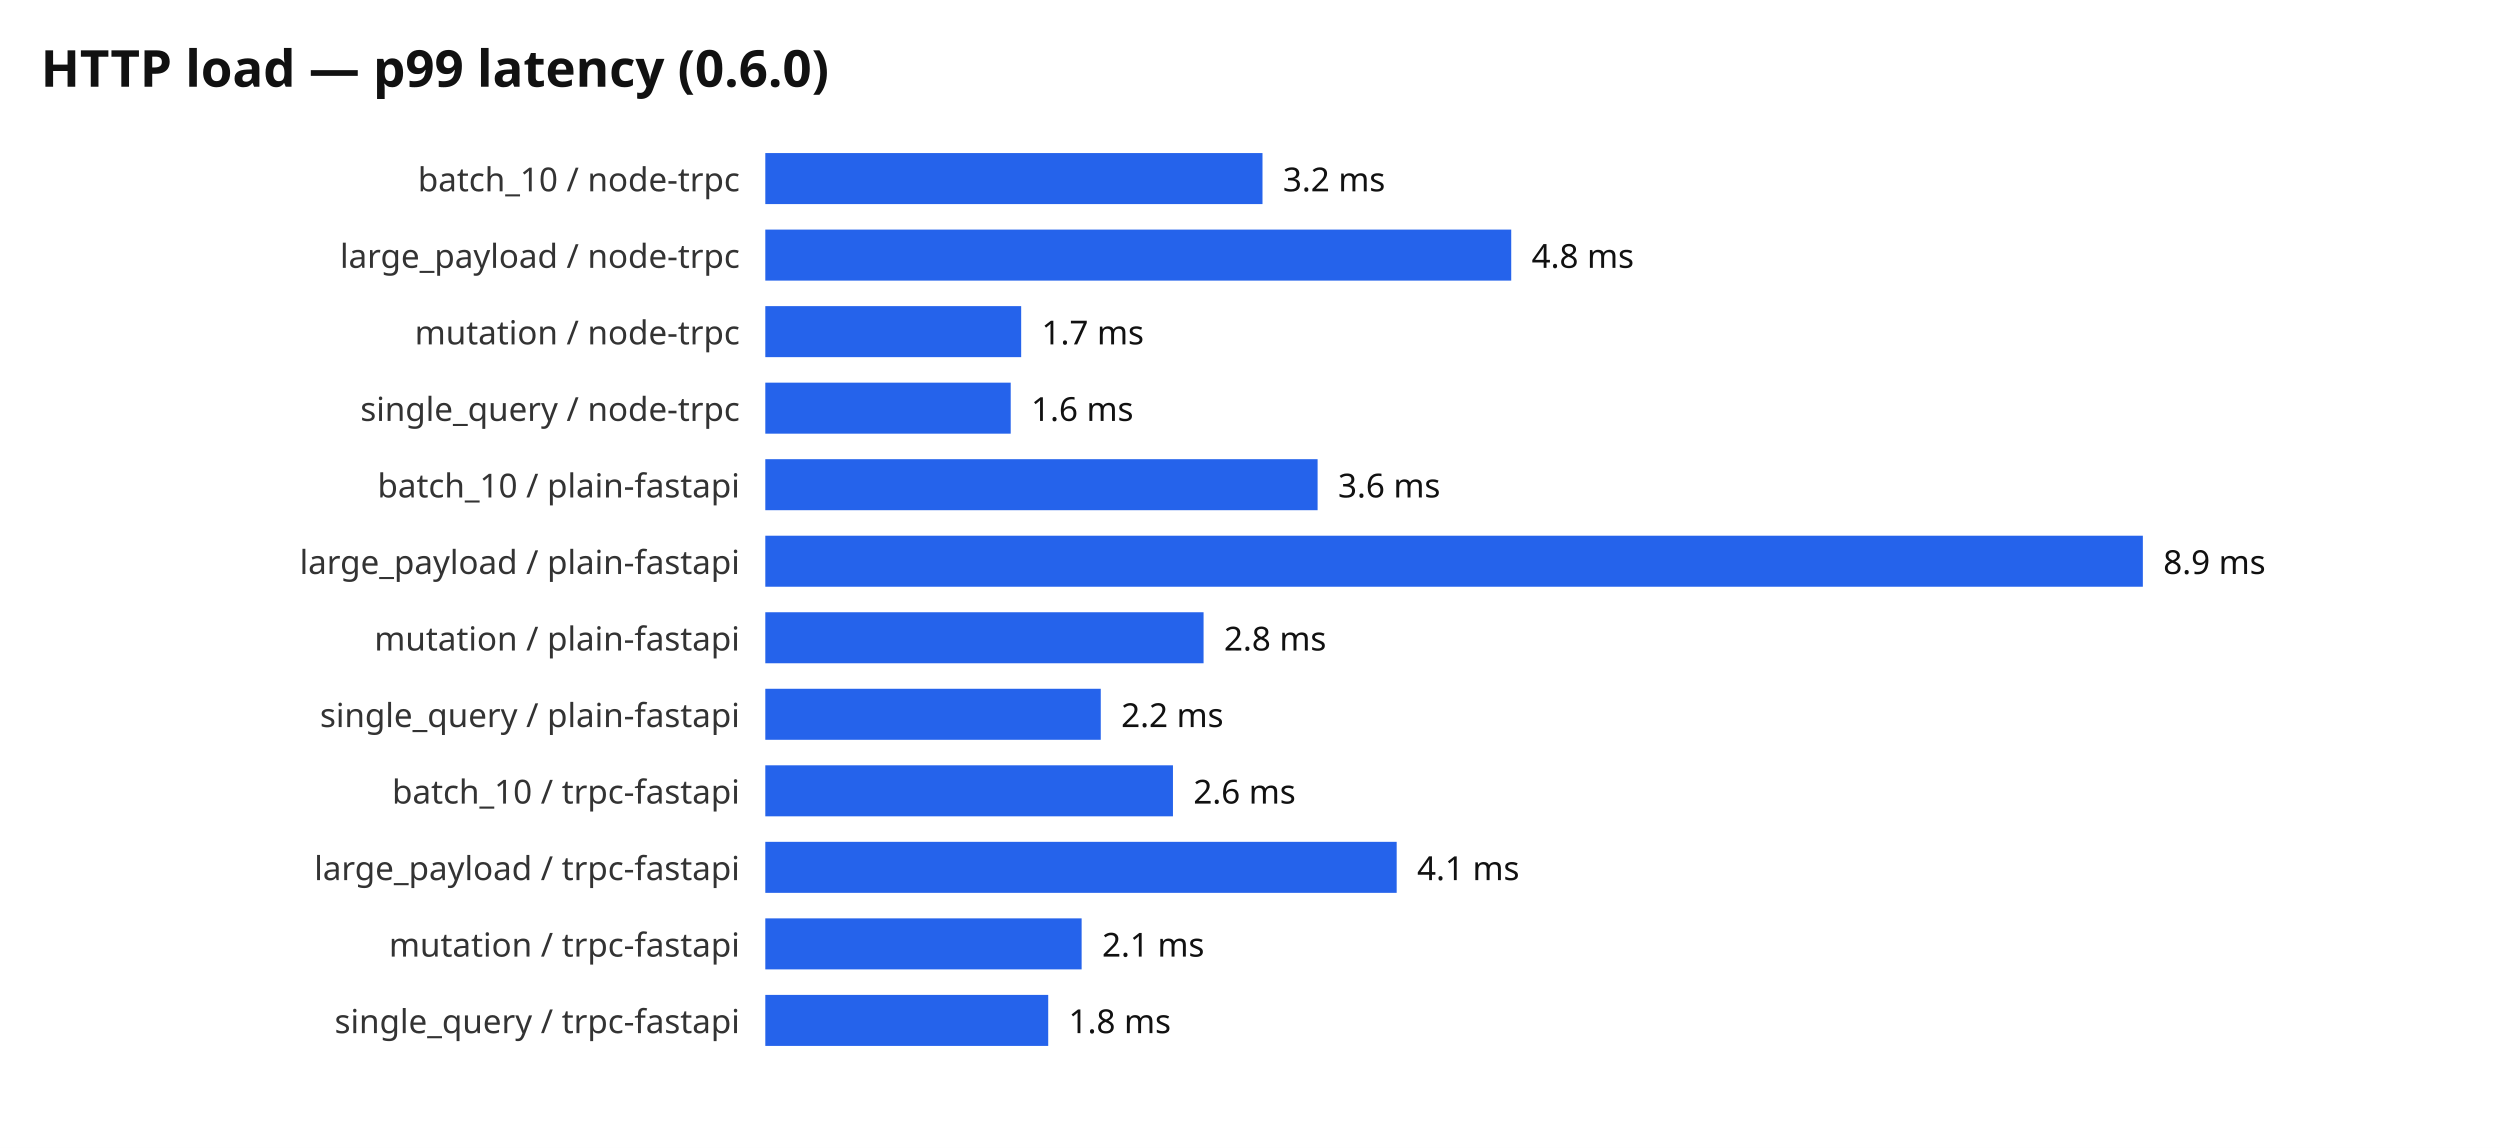
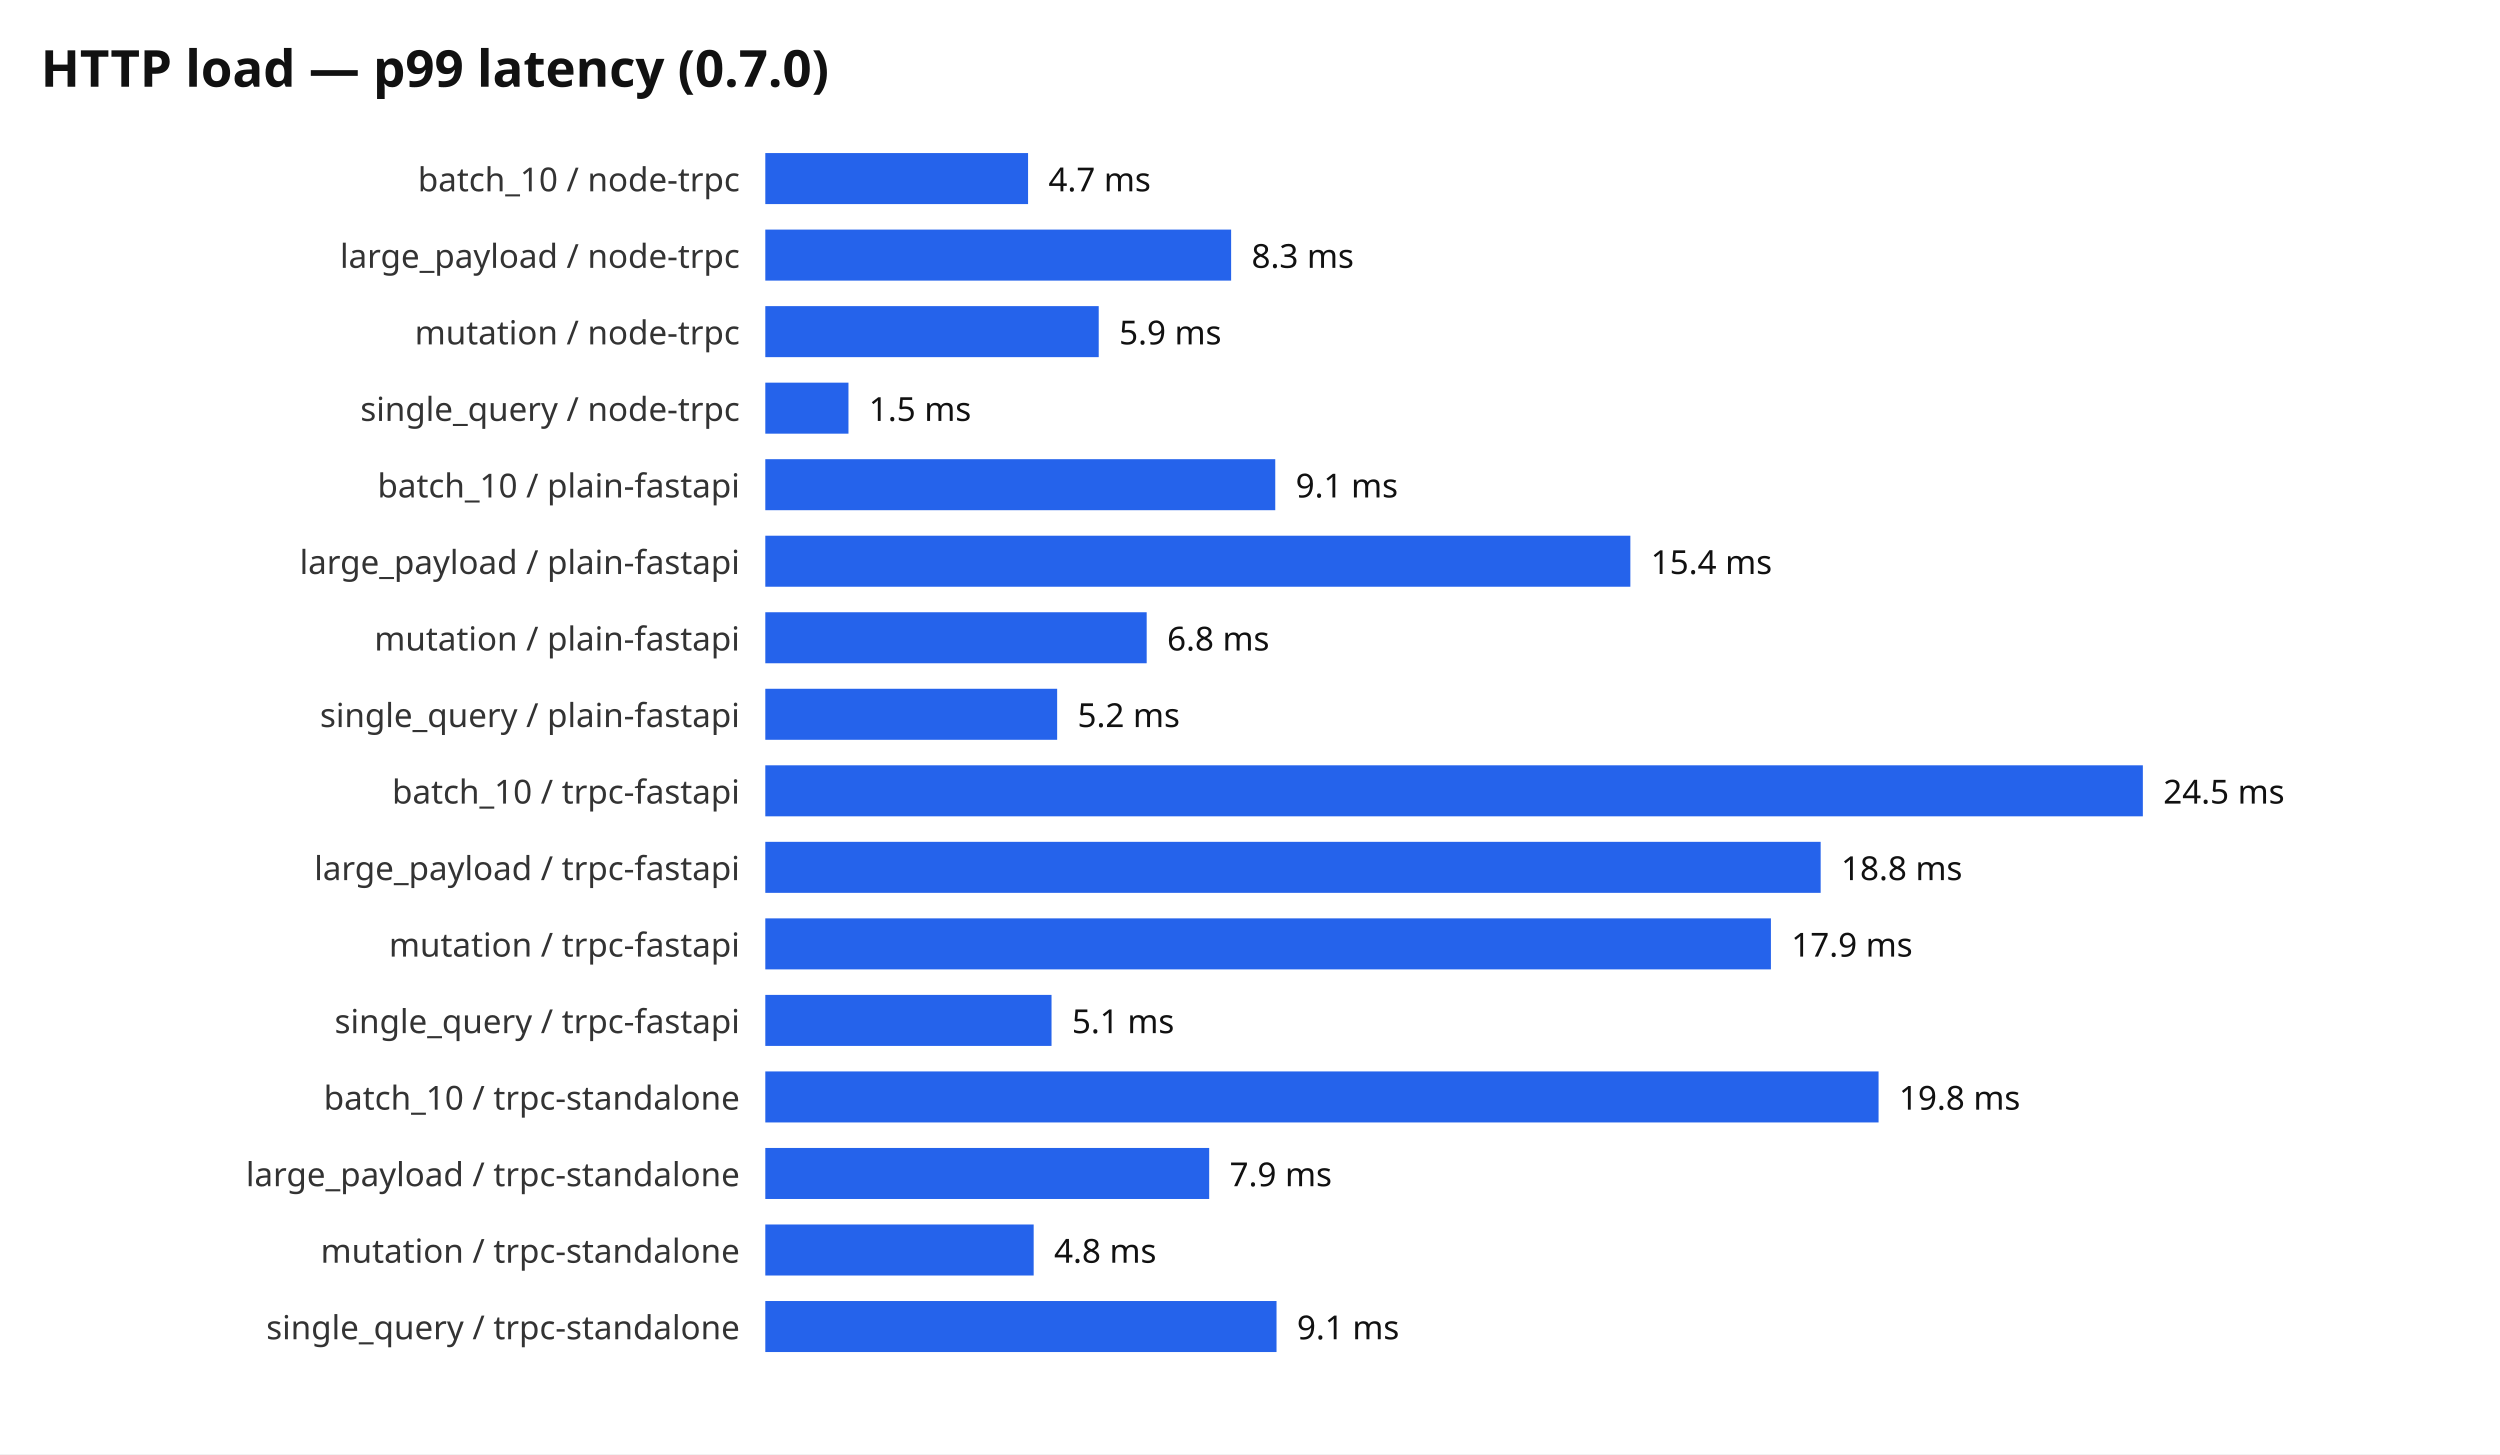
- <svg xmlns="http://www.w3.org/2000/svg" width="980" height="450" viewBox="0 0 980 450" font-family="sans-serif">
-   <rect width="980" height="450" fill="#ffffff" />
-   <text x="16" y="34" font-size="20" font-weight="bold" fill="#111">HTTP load — p99 latency (0.6.0)</text>
+ <svg xmlns="http://www.w3.org/2000/svg" width="980" height="570" viewBox="0 0 980 570" font-family="sans-serif">
+   <rect width="980" height="570" fill="#ffffff" />
+   <text x="16" y="34" font-size="20" font-weight="bold" fill="#111">HTTP load — p99 latency (0.7.0)</text>
  <text x="290" y="75" font-size="13" text-anchor="end" fill="#333">batch_10 / node-trpc</text>
-   <rect x="300" y="60" width="194.9" height="20" fill="#2563eb" />
-   <text x="502.9" y="75" font-size="13" fill="#111">3.2 ms</text>
+   <rect x="300" y="60" width="103.0" height="20" fill="#2563eb" />
+   <text x="411.0" y="75" font-size="13" fill="#111">4.7 ms</text>
  <text x="290" y="105" font-size="13" text-anchor="end" fill="#333">large_payload / node-trpc</text>
-   <rect x="300" y="90" width="292.4" height="20" fill="#2563eb" />
-   <text x="600.4" y="105" font-size="13" fill="#111">4.8 ms</text>
+   <rect x="300" y="90" width="182.6" height="20" fill="#2563eb" />
+   <text x="490.6" y="105" font-size="13" fill="#111">8.3 ms</text>
  <text x="290" y="135" font-size="13" text-anchor="end" fill="#333">mutation / node-trpc</text>
-   <rect x="300" y="120" width="100.3" height="20" fill="#2563eb" />
-   <text x="408.3" y="135" font-size="13" fill="#111">1.7 ms</text>
+   <rect x="300" y="120" width="130.7" height="20" fill="#2563eb" />
+   <text x="438.7" y="135" font-size="13" fill="#111">5.9 ms</text>
  <text x="290" y="165" font-size="13" text-anchor="end" fill="#333">single_query / node-trpc</text>
-   <rect x="300" y="150" width="96.2" height="20" fill="#2563eb" />
-   <text x="404.2" y="165" font-size="13" fill="#111">1.6 ms</text>
+   <rect x="300" y="150" width="32.6" height="20" fill="#2563eb" />
+   <text x="340.6" y="165" font-size="13" fill="#111">1.5 ms</text>
  <text x="290" y="195" font-size="13" text-anchor="end" fill="#333">batch_10 / plain-fastapi</text>
-   <rect x="300" y="180" width="216.5" height="20" fill="#2563eb" />
-   <text x="524.5" y="195" font-size="13" fill="#111">3.6 ms</text>
+   <rect x="300" y="180" width="199.9" height="20" fill="#2563eb" />
+   <text x="507.9" y="195" font-size="13" fill="#111">9.1 ms</text>
  <text x="290" y="225" font-size="13" text-anchor="end" fill="#333">large_payload / plain-fastapi</text>
-   <rect x="300" y="210" width="540.0" height="20" fill="#2563eb" />
-   <text x="848.0" y="225" font-size="13" fill="#111">8.9 ms</text>
+   <rect x="300" y="210" width="339.1" height="20" fill="#2563eb" />
+   <text x="647.1" y="225" font-size="13" fill="#111">15.4 ms</text>
  <text x="290" y="255" font-size="13" text-anchor="end" fill="#333">mutation / plain-fastapi</text>
-   <rect x="300" y="240" width="171.8" height="20" fill="#2563eb" />
-   <text x="479.8" y="255" font-size="13" fill="#111">2.8 ms</text>
+   <rect x="300" y="240" width="149.5" height="20" fill="#2563eb" />
+   <text x="457.5" y="255" font-size="13" fill="#111">6.8 ms</text>
  <text x="290" y="285" font-size="13" text-anchor="end" fill="#333">single_query / plain-fastapi</text>
-   <rect x="300" y="270" width="131.5" height="20" fill="#2563eb" />
-   <text x="439.5" y="285" font-size="13" fill="#111">2.2 ms</text>
+   <rect x="300" y="270" width="114.4" height="20" fill="#2563eb" />
+   <text x="422.4" y="285" font-size="13" fill="#111">5.2 ms</text>
  <text x="290" y="315" font-size="13" text-anchor="end" fill="#333">batch_10 / trpc-fastapi</text>
-   <rect x="300" y="300" width="159.8" height="20" fill="#2563eb" />
-   <text x="467.8" y="315" font-size="13" fill="#111">2.6 ms</text>
+   <rect x="300" y="300" width="540.0" height="20" fill="#2563eb" />
+   <text x="848.0" y="315" font-size="13" fill="#111">24.5 ms</text>
  <text x="290" y="345" font-size="13" text-anchor="end" fill="#333">large_payload / trpc-fastapi</text>
-   <rect x="300" y="330" width="247.5" height="20" fill="#2563eb" />
-   <text x="555.5" y="345" font-size="13" fill="#111">4.1 ms</text>
+   <rect x="300" y="330" width="413.7" height="20" fill="#2563eb" />
+   <text x="721.7" y="345" font-size="13" fill="#111">18.8 ms</text>
  <text x="290" y="375" font-size="13" text-anchor="end" fill="#333">mutation / trpc-fastapi</text>
-   <rect x="300" y="360" width="124.0" height="20" fill="#2563eb" />
-   <text x="432.0" y="375" font-size="13" fill="#111">2.1 ms</text>
+   <rect x="300" y="360" width="394.2" height="20" fill="#2563eb" />
+   <text x="702.2" y="375" font-size="13" fill="#111">17.9 ms</text>
  <text x="290" y="405" font-size="13" text-anchor="end" fill="#333">single_query / trpc-fastapi</text>
-   <rect x="300" y="390" width="110.9" height="20" fill="#2563eb" />
-   <text x="418.9" y="405" font-size="13" fill="#111">1.8 ms</text>
+   <rect x="300" y="390" width="112.2" height="20" fill="#2563eb" />
+   <text x="420.2" y="405" font-size="13" fill="#111">5.1 ms</text>
+   <text x="290" y="435" font-size="13" text-anchor="end" fill="#333">batch_10 / trpc-standalone</text>
+   <rect x="300" y="420" width="436.4" height="20" fill="#2563eb" />
+   <text x="744.4" y="435" font-size="13" fill="#111">19.8 ms</text>
+   <text x="290" y="465" font-size="13" text-anchor="end" fill="#333">large_payload / trpc-standalone</text>
+   <rect x="300" y="450" width="174.0" height="20" fill="#2563eb" />
+   <text x="482.0" y="465" font-size="13" fill="#111">7.9 ms</text>
+   <text x="290" y="495" font-size="13" text-anchor="end" fill="#333">mutation / trpc-standalone</text>
+   <rect x="300" y="480" width="105.2" height="20" fill="#2563eb" />
+   <text x="413.2" y="495" font-size="13" fill="#111">4.8 ms</text>
+   <text x="290" y="525" font-size="13" text-anchor="end" fill="#333">single_query / trpc-standalone</text>
+   <rect x="300" y="510" width="200.4" height="20" fill="#2563eb" />
+   <text x="508.4" y="525" font-size="13" fill="#111">9.1 ms</text>
</svg>
